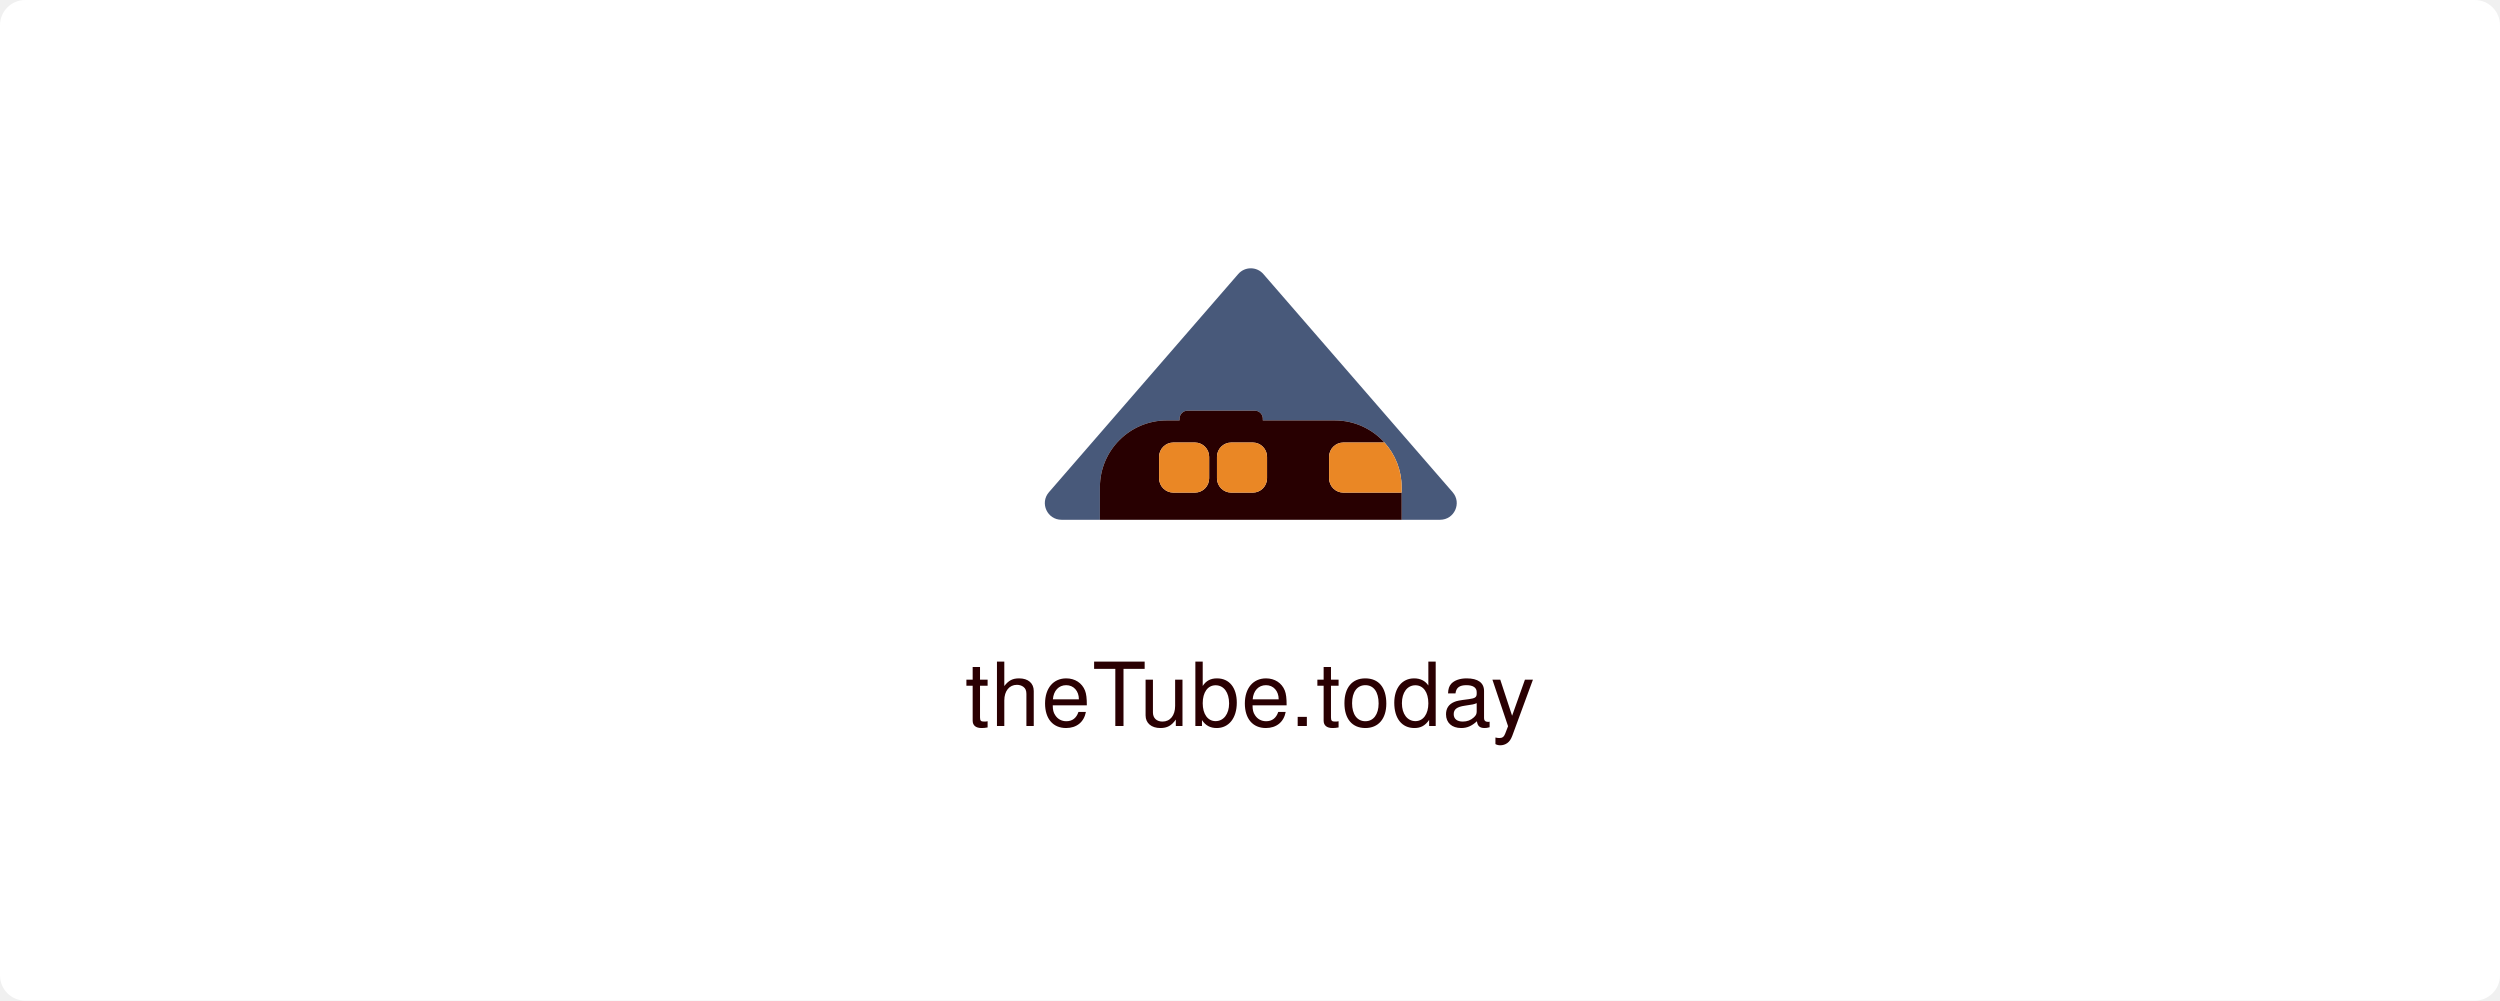
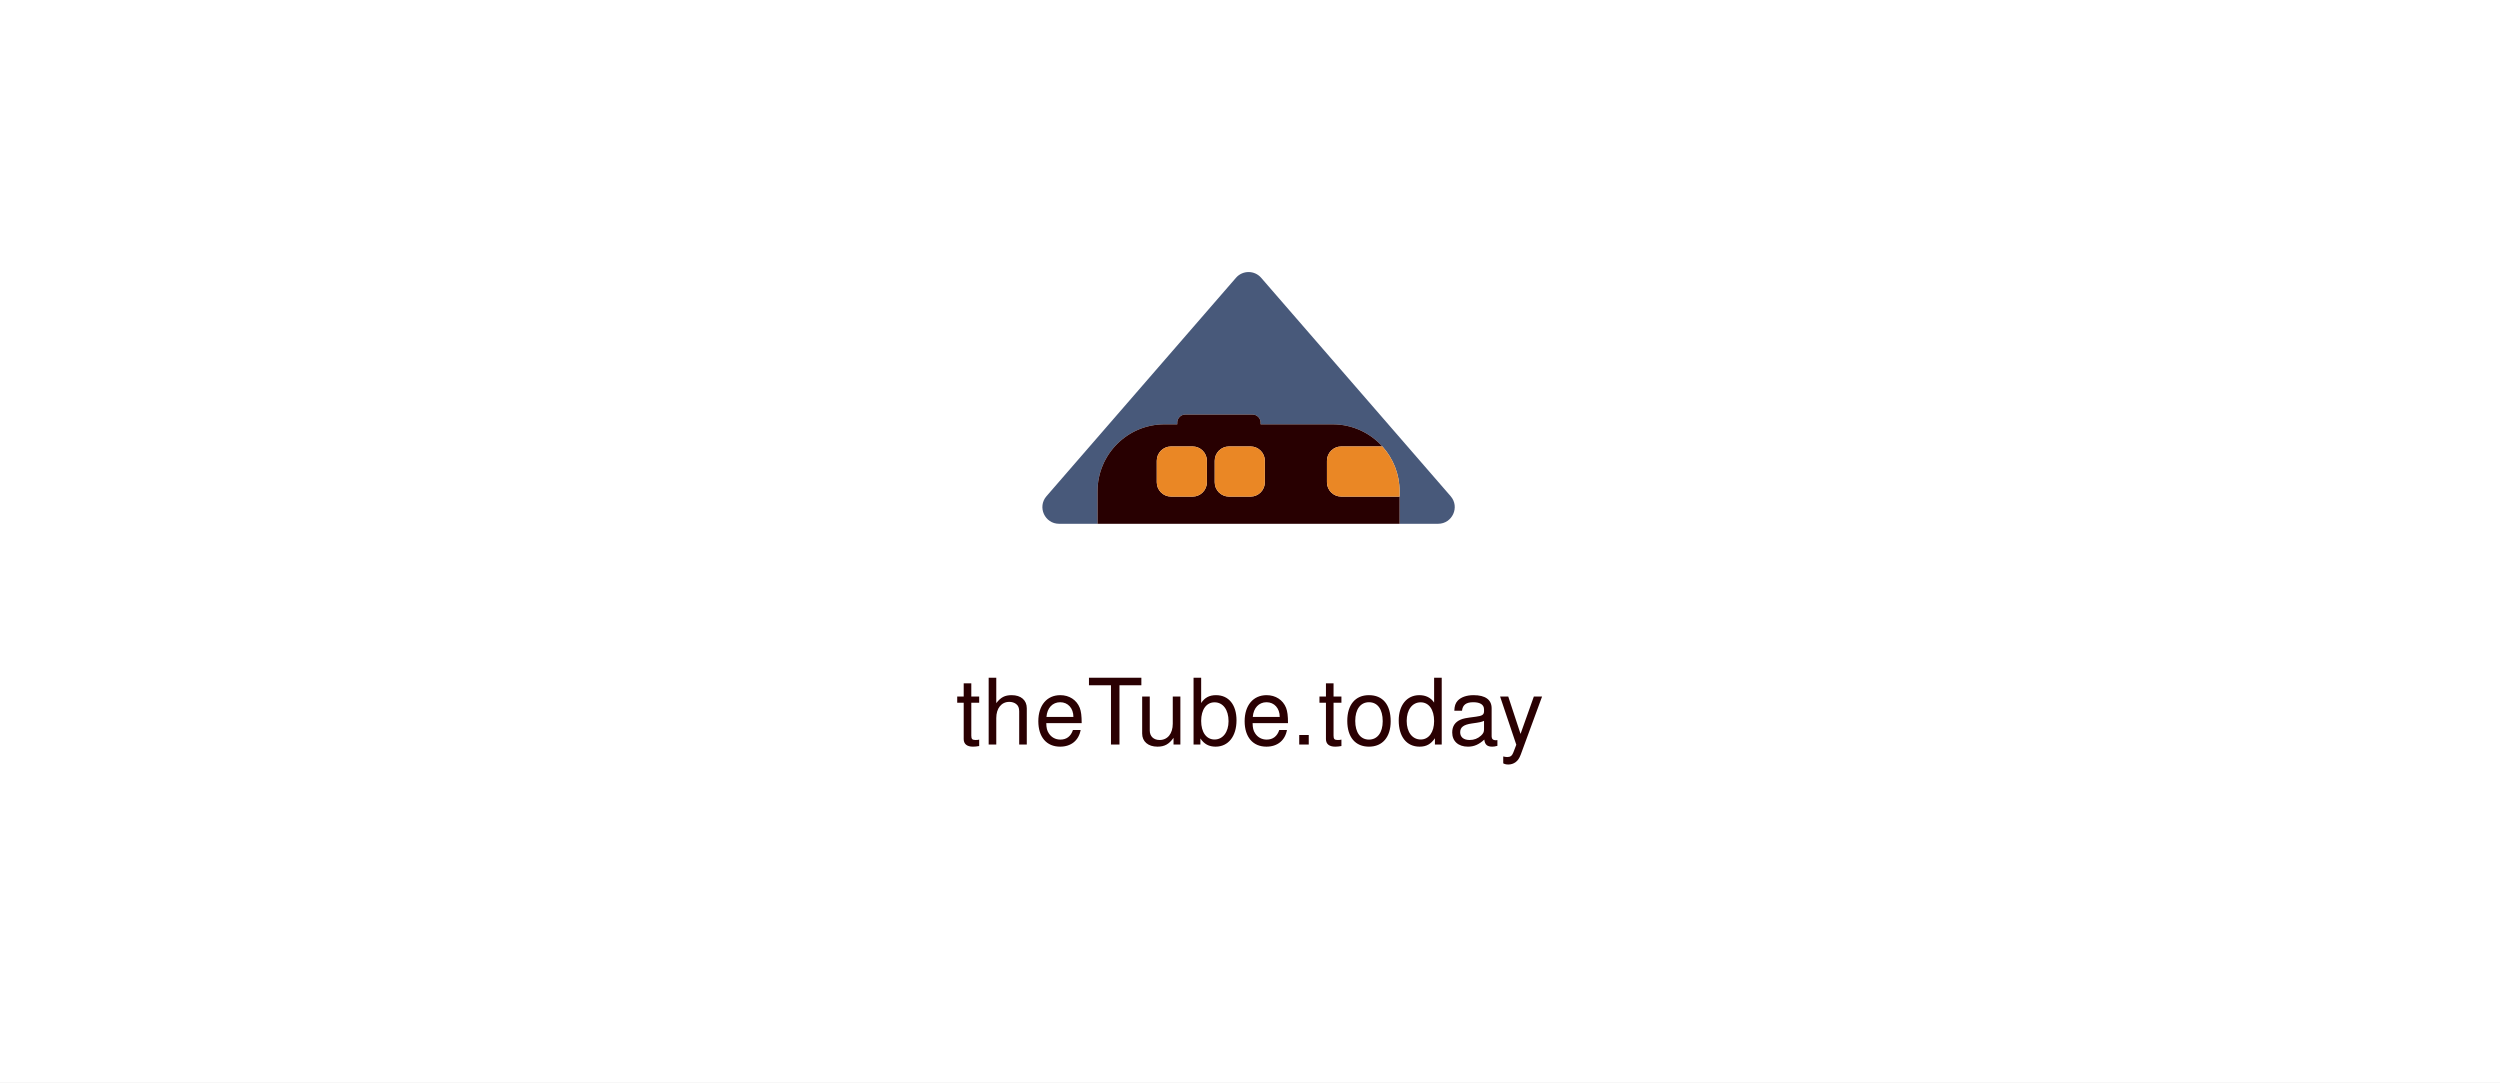
- <svg xmlns="http://www.w3.org/2000/svg" viewBox="0 0 792 317" width="792" height="317">
+ <svg xmlns="http://www.w3.org/2000/svg" viewBox="0 0 873 378" width="873" height="378">
  <defs>
    <style>
      .card-bg { fill: #ffffff; }
      .logo-house { fill: #48597a; }
      .logo-dark { fill: #280001; }
      .logo-accent { fill: #ea8725; }
      .url-text { 
        font-family: 'Poppins', system-ui, Helvetica, Arial, sans-serif;
-         font-size: 28px;
+         font-size: 32px;
        font-weight: 400;
        fill: #2a0002;
        letter-spacing: 0.5px;
      }
    </style>
  </defs>
-   <rect class="card-bg" width="792" height="317" rx="8" ry="8" />
-   <g transform="translate(331, 85) scale(0.145)">
+   <rect class="card-bg" width="873" height="378" />
+   <g transform="translate(364, 95) scale(0.16)">
    <path class="logo-house" d="m891.03,489.19l-155.1-178.77-39.29-45.28-167.32-192.86-51.84-59.75c-14.5-16.72-40.45-16.72-54.96,0l-219.16,252.6L8.97,489.19c-20.44,23.55-3.7,60.22,27.48,60.22h83.91v-70.92c0-80.72,65.43-146.15,146.15-146.15h27.86v-3.67c0-9.77,7.92-17.69,17.69-17.69h146.51c9.77,0,17.69,7.92,17.69,17.69v3.67h157.23c43.09,0,81.82,18.65,108.57,48.31,23.36,25.91,37.58,60.21,37.58,97.84v70.92h83.91c31.18,0,47.91-36.66,27.48-60.22Z" />
    <path class="logo-dark" d="m652.31,490.07c-17.26,0-31.25-13.99-31.25-31.25v-46.92c0-17.26,13.99-31.25,31.25-31.25h89.75c-26.75-29.67-65.48-48.31-108.57-48.31h-157.23v-3.67c0-9.77-7.92-17.69-17.69-17.69h-146.51c-9.77,0-17.69,7.92-17.69,17.69v3.67h-27.86c-80.72,0-146.15,65.44-146.15,146.15v70.92h659.29v-59.34h-127.33Zm-293.25-31.25c0,17.26-13.99,31.25-31.25,31.25h-46.92c-17.26,0-31.25-13.99-31.25-31.25v-46.92c0-17.26,13.99-31.25,31.25-31.25h46.92c17.26,0,31.25,13.99,31.25,31.25v46.92Zm126.47,0c0,17.26-13.99,31.25-31.25,31.25h-46.92c-17.26,0-31.25-13.99-31.25-31.25v-46.92c0-17.26,13.99-31.25,31.25-31.25h46.92c17.26,0,31.25,13.99,31.25,31.25v46.92Z" />
    <rect class="logo-accent" x="249.64" y="380.65" width="109.42" height="109.42" rx="31.25" ry="31.25" />
    <rect class="logo-accent" x="376.11" y="380.65" width="109.42" height="109.42" rx="31.25" ry="31.25" />
    <path class="logo-accent" d="m621.06,411.9v46.92c0,17.26,13.99,31.25,31.25,31.25h127.33v-11.58c0-37.63-14.22-71.93-37.58-97.84h-89.75c-17.26,0-31.25,13.99-31.25,31.25Z" />
  </g>
-   <text class="url-text" x="396" y="230" text-anchor="middle">theTube.today</text>
+   <text class="url-text" x="436.5" y="260" text-anchor="middle">theTube.today</text>
</svg>
